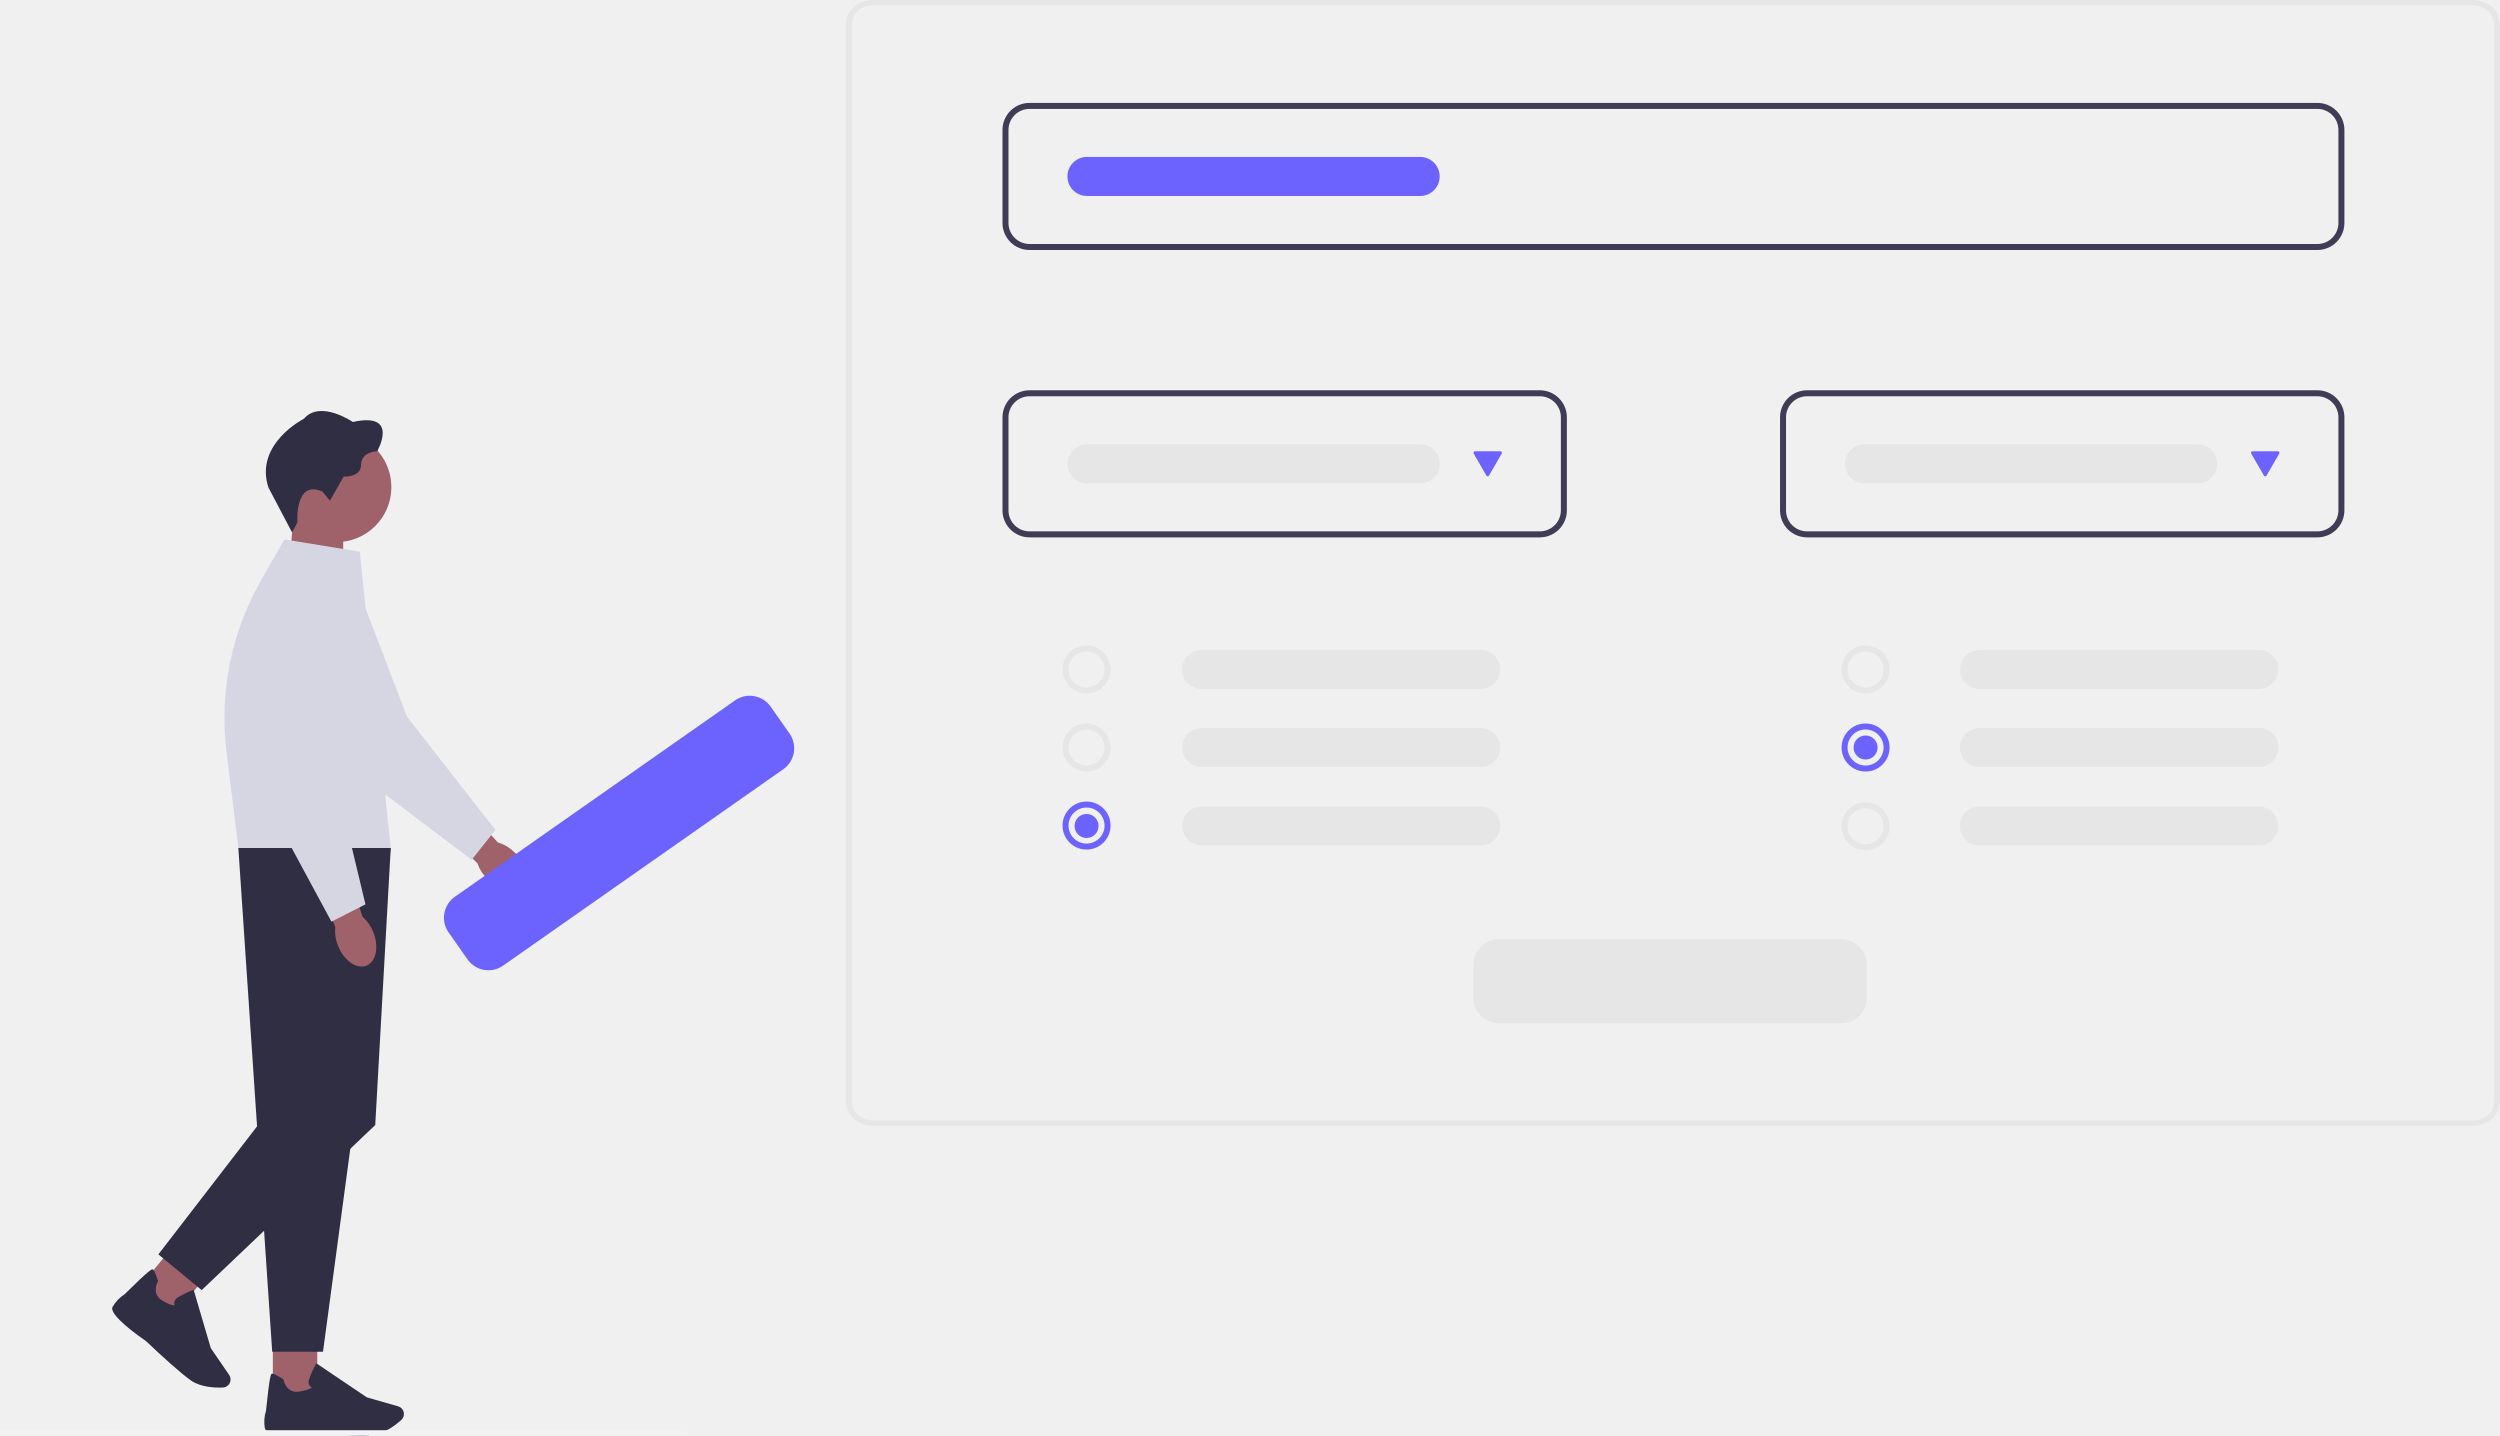
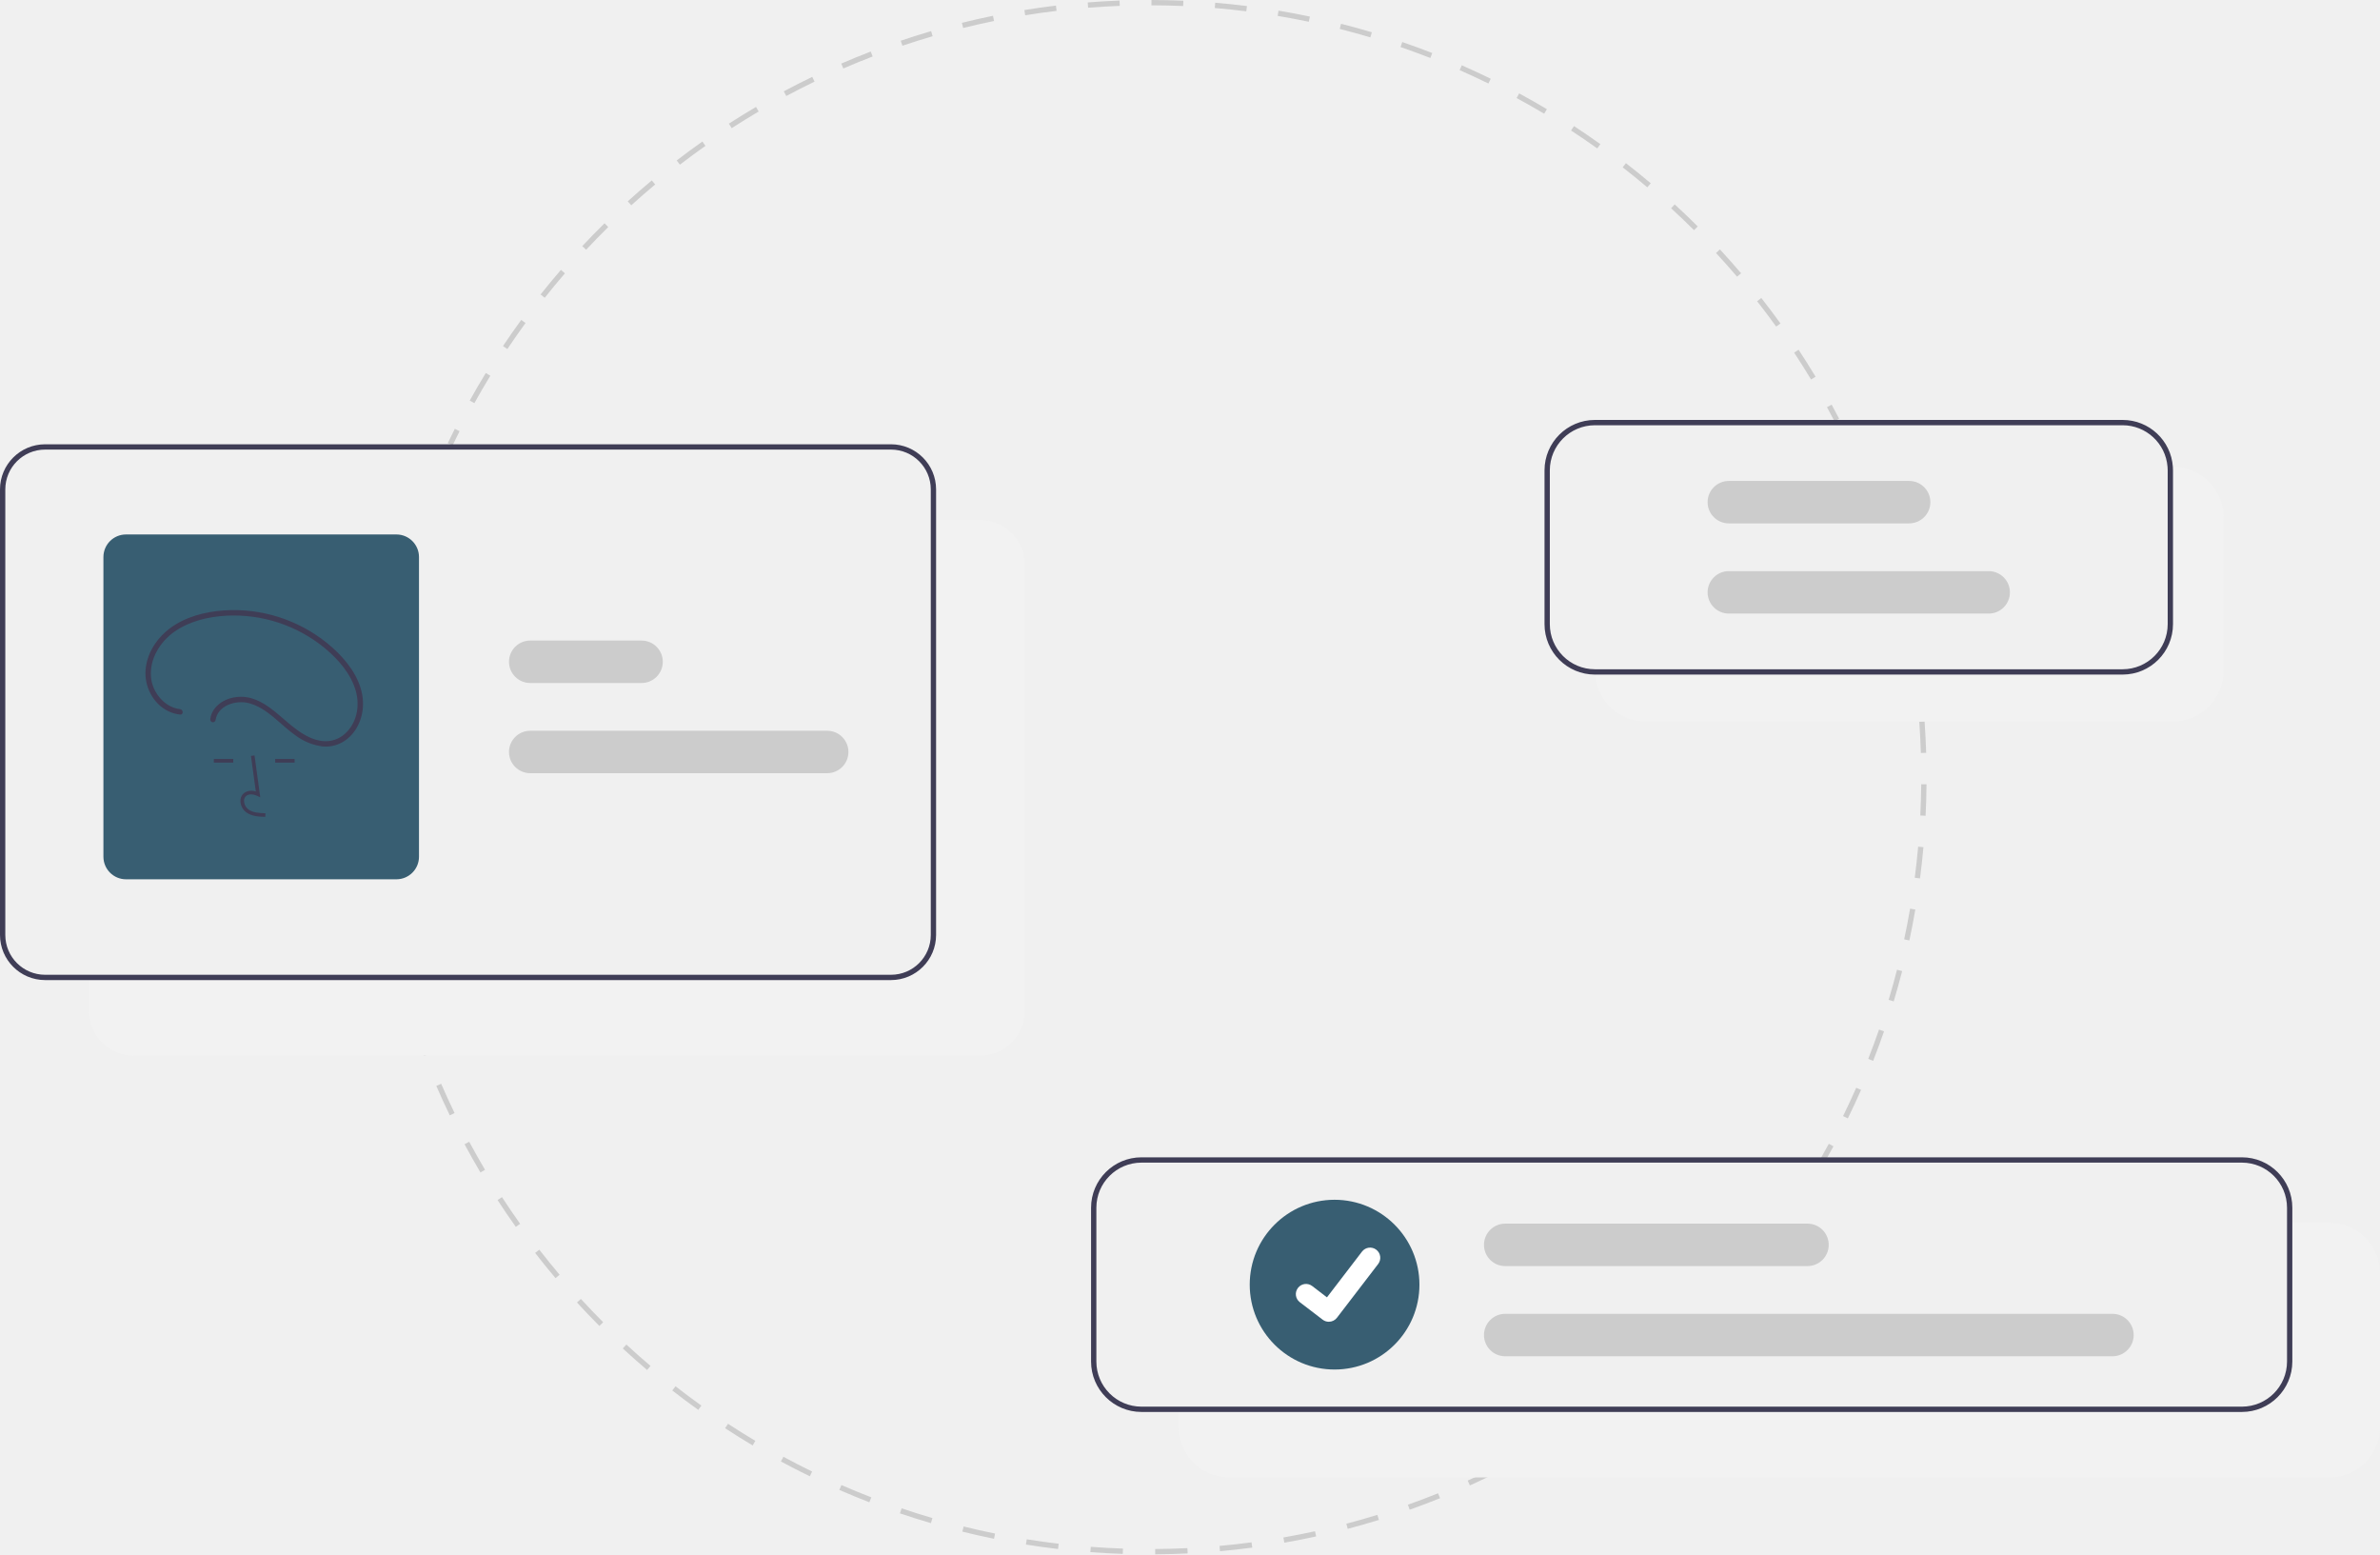
- <svg xmlns="http://www.w3.org/2000/svg" width="800.283" height="459.452" viewBox="0 0 800.283 459.452" role="img" artist="Katerina Limpitsouni" source="https://undraw.co/">
-   <g transform="translate(-560.001 -310)">
-     <g transform="translate(595.918 441.564)">
-       <path d="M456.278,312.134h0a12.465,12.465,0,0,0-5.2-3.049L436.759,293.47l-7.552,7.24,15.349,15.064a12.238,12.238,0,0,0,3.26,5.033c3.674,3.511,8.544,4.415,10.88,2.017s1.263-7.179-2.4-10.684h-.014Z" transform="translate(-327.646 -170.988)" fill="#9f616a" />
-       <path d="M515.059,270.541l-7.607,9.563-39.318-29.762-.034-.068L445.124,207.4a14.706,14.706,0,1,1,26.7-12.2l14.908,39.019,28.329,36.309Z" transform="translate(-392.397 -136.424)" fill="#d6d6e3" />
-       <path d="M516.754,164.58h16.029v25.429L515.11,184.2Z" transform="translate(-458.837 -129.638)" fill="#9f616a" />
-       <path d="M527.619,140.7a17.6,17.6,0,1,1-17.6-17.6A17.6,17.6,0,0,1,527.619,140.7Z" transform="translate(-438.256 -116.33)" fill="#9f616a" />
-       <path d="M506.612,148.761l-1.718,3.26-7.58-14.405c-4.564-13.978,11.376-22.005,11.376-22.005,5.2-6.126,15.655,1.039,15.655,1.039,15.078-3.348,7.8,9.359,7.8,9.359S527,126.124,527,130.28s-5.6,3.871-5.6,3.871l-4.388,7.682-2.425-2.948C505.573,135.068,506.612,148.761,506.612,148.761Z" transform="translate(-447.31 -113.133)" fill="#2f2e43" />
-       <rect width="14.222" height="20.178" transform="translate(51.423 295.497)" fill="#9f616a" />
-       <path d="M517.326,585.018c-6.242,0-15.356-.652-15.424-.659-2.438.217-14.609,1.175-15.214-1.61a11.96,11.96,0,0,1,.38-5.6c1.175-11.634,1.61-11.77,1.868-11.845.414-.122,1.623.455,3.586,1.718l.122.081.027.143c.034.177.9,4.449,5.026,3.8,2.825-.448,3.742-1.073,4.034-1.379a1.738,1.738,0,0,1-.747-.625,2.185,2.185,0,0,1-.156-1.82,28.807,28.807,0,0,1,2.187-4.91l.183-.326,16.164,10.908,9.984,2.853a2.555,2.555,0,0,1,1.664,1.474h0a2.575,2.575,0,0,1-.652,2.907c-1.813,1.63-5.42,4.422-9.2,4.768-1.005.1-2.336.129-3.831.129h0Z" transform="translate(-437.832 -257.131)" fill="#2f2e43" />
-       <rect width="14.222" height="20.178" transform="matrix(-0.771, -0.637, 0.637, -0.771, 19.411, 289.863)" fill="#9f616a" />
-       <path d="M590.468,550.994c-4.809-3.98-11.417-10.29-11.465-10.337-2.017-1.379-12.008-8.4-10.7-10.935a11.851,11.851,0,0,1,3.865-4.075c8.32-8.225,8.734-8.048,8.986-7.94.4.17.964,1.379,1.671,3.606l.041.136-.068.129c-.1.163-2.146,4.014,1.447,6.133,2.465,1.453,3.566,1.555,3.987,1.508a1.733,1.733,0,0,1-.177-.964,2.19,2.19,0,0,1,1.039-1.5,28.9,28.9,0,0,1,4.815-2.391l.346-.136,5.5,18.7,5.875,8.564a2.577,2.577,0,0,1,.34,2.2h0a2.583,2.583,0,0,1-2.357,1.827c-2.431.1-6.989-.048-10.12-2.187-.829-.571-1.875-1.392-3.029-2.343h0Z" transform="translate(-568.188 -242.919)" fill="#2f2e43" />
-       <path d="M541.479,319.1,519.8,480.358H503.54L492.7,319.1h48.786Z" transform="translate(-452.32 -179.211)" fill="#2f2e43" />
-       <path d="M525.077,407.183,492.7,449.19l13.855,11.444,55.564-52.847,4.965-88.688-9.936,8.884Z" transform="translate(-477.918 -179.211)" fill="#2f2e43" />
-       <path d="M535.992,177.582l9.936,94.861H497.143l-3.783-30.787a88.842,88.842,0,0,1,11.057-54.905L511.9,173.67l24.091,3.912h0Z" transform="translate(-456.763 -132.554)" fill="#d6d6e3" />
-       <path d="M519.414,346.939h0a12.427,12.427,0,0,0-3.464-4.931L509.4,321.85l-9.882,3.457,7.709,20.07a12.168,12.168,0,0,0,.876,5.936c1.881,4.714,5.943,7.559,9.06,6.35s4.123-6.011,2.241-10.724Z" transform="translate(-435.811 -180.093)" fill="#9f616a" />
-       <path d="M542.08,297.425l-10.887,5.542-23.425-43.393V259.5l-3.117-48.541a14.707,14.707,0,1,1,29.354,0l-2.628,41.681,10.7,44.792h0Z" transform="translate(-461.01 -139.496)" fill="#d6d6e3" />
-     </g>
-     <path d="M656.482,526.506H144.27c-4.774,0-8.644-3.443-8.649-7.686v-345c.006-4.243,3.875-7.681,8.649-7.686H656.482c4.775,0,8.644,3.443,8.649,7.686v345C665.125,523.063,661.256,526.5,656.482,526.506ZM144.27,167.84c-3.713,0-6.723,2.678-6.727,5.978v345c0,3.3,3.014,5.974,6.727,5.978H656.482c3.713,0,6.723-2.678,6.727-5.978v-345c0-3.3-3.014-5.974-6.727-5.978Z" transform="translate(695.152 143.868)" fill="#e6e6e6" />
-     <path d="M608.538,260.221H196.27a8.659,8.659,0,0,1-8.649-8.649V221.781a8.659,8.659,0,0,1,8.649-8.649H608.538a8.659,8.659,0,0,1,8.649,8.649v29.791a8.659,8.659,0,0,1-8.649,8.649ZM196.27,215.054a6.735,6.735,0,0,0-6.727,6.727v29.791a6.735,6.735,0,0,0,6.727,6.727H608.538a6.735,6.735,0,0,0,6.727-6.727V221.781a6.735,6.735,0,0,0-6.727-6.727Z" transform="translate(693.289 129.81)" fill="#3f3d56" />
-     <path d="M359.64,343.221H196.27a8.659,8.659,0,0,1-8.649-8.649V304.781a8.659,8.659,0,0,1,8.649-8.649H359.64a8.659,8.659,0,0,1,8.649,8.649v29.791A8.659,8.659,0,0,1,359.64,343.221ZM196.27,298.054a6.735,6.735,0,0,0-6.727,6.727v29.791a6.735,6.735,0,0,0,6.727,6.727H359.64a6.735,6.735,0,0,0,6.727-6.727V304.781a6.735,6.735,0,0,0-6.727-6.727Z" transform="translate(693.289 138.798)" fill="#3f3d56" />
-     <path d="M618.64,343.221H455.27a8.659,8.659,0,0,1-8.649-8.649V304.781a8.659,8.659,0,0,1,8.649-8.649H618.64a8.659,8.659,0,0,1,8.649,8.649v29.791a8.659,8.659,0,0,1-8.649,8.649ZM455.27,298.054a6.735,6.735,0,0,0-6.727,6.727v29.791a6.734,6.734,0,0,0,6.727,6.727H618.64a6.735,6.735,0,0,0,6.727-6.727V304.781a6.735,6.735,0,0,0-6.727-6.727Z" transform="translate(683.188 138.798)" fill="#3f3d56" />
-     <path d="M621.343,540.04H511.789a8.178,8.178,0,0,1-8.168-8.169V521.3a8.178,8.178,0,0,1,8.168-8.168H621.343a8.178,8.178,0,0,1,8.168,8.168v10.571A8.178,8.178,0,0,1,621.343,540.04Z" transform="translate(528.053 97.513)" fill="#e6e6e6" />
-     <path d="M215.309,396.508A7.688,7.688,0,1,1,223,388.82a7.688,7.688,0,0,1-7.688,7.688Zm0-13.454a5.766,5.766,0,1,0,5.766,5.766A5.766,5.766,0,0,0,215.309,383.054Z" transform="translate(692.508 135.482)" fill="#e6e6e6" />
-     <path d="M215.309,422.508A7.688,7.688,0,1,1,223,414.82a7.688,7.688,0,0,1-7.688,7.688Zm0-13.454a5.766,5.766,0,1,0,5.766,5.766A5.766,5.766,0,0,0,215.309,409.054Z" transform="translate(692.508 134.469)" fill="#e6e6e6" />
-     <path d="M215.309,448.508A7.688,7.688,0,1,1,223,440.82a7.688,7.688,0,0,1-7.688,7.688Zm0-13.454a5.766,5.766,0,1,0,5.766,5.766,5.766,5.766,0,0,0-5.766-5.766Z" transform="translate(692.508 133.454)" fill="#6c63ff" />
-     <path d="M254.367,382.632a6.246,6.246,0,0,0,0,12.493H343.74a6.246,6.246,0,0,0,0-12.493Z" transform="translate(690.25 135.424)" fill="#e6e6e6" />
-     <path d="M254.367,408.632a6.247,6.247,0,0,0,0,12.493H343.74a6.246,6.246,0,0,0,0-12.493Z" transform="translate(690.25 134.41)" fill="#e6e6e6" />
-     <path d="M254.367,434.632a6.247,6.247,0,0,0,0,12.493H343.74a6.246,6.246,0,0,0,0-12.493Z" transform="translate(690.25 133.527)" fill="#e6e6e6" />
-     <path d="M474.809,396.508a7.688,7.688,0,1,1,7.688-7.688A7.688,7.688,0,0,1,474.809,396.508Zm0-13.454a5.766,5.766,0,1,0,5.766,5.766,5.766,5.766,0,0,0-5.766-5.766Z" transform="translate(682.387 135.482)" fill="#e6e6e6" />
-     <path d="M474.809,422.508a7.688,7.688,0,1,1,7.688-7.688,7.688,7.688,0,0,1-7.688,7.688Zm0-13.454a5.766,5.766,0,1,0,5.766,5.766,5.766,5.766,0,0,0-5.766-5.766Z" transform="translate(682.387 134.469)" fill="#6c63ff" />
-     <path d="M474.809,448.508a7.688,7.688,0,1,1,7.688-7.688A7.688,7.688,0,0,1,474.809,448.508Zm0-13.454a5.766,5.766,0,1,0,5.766,5.766,5.766,5.766,0,0,0-5.766-5.766Z" transform="translate(682.387 133.669)" fill="#e6e6e6" />
-     <path d="M512.867,382.632a6.246,6.246,0,1,0,0,12.493H602.24a6.246,6.246,0,1,0,0-12.493Z" transform="translate(680.848 135.424)" fill="#e6e6e6" />
-     <path d="M512.867,408.632a6.247,6.247,0,1,0,0,12.493H602.24a6.246,6.246,0,1,0,0-12.493Z" transform="translate(680.848 134.41)" fill="#e6e6e6" />
-     <path d="M512.867,434.632a6.247,6.247,0,1,0,0,12.493H602.24a6.246,6.246,0,1,0,0-12.493Z" transform="translate(680.848 133.527)" fill="#e6e6e6" />
-     <path d="M215.494,314.132a6.246,6.246,0,0,0,0,12.493H322.165a6.246,6.246,0,1,0,0-12.493Z" transform="translate(692.445 138.096)" fill="#e6e6e6" />
-     <path d="M215.494,231.132a6.246,6.246,0,0,0,0,12.493H322.165a6.246,6.246,0,1,0,0-12.493Z" transform="translate(692.445 129.107)" fill="#6c63ff" />
-     <path d="M344.984,316.456a.48.48,0,0,0-.416.721l4.079,7.064a.481.481,0,0,0,.832,0l4.079-7.064a.48.48,0,0,0-.416-.721Z" transform="translate(687.17 138.006)" fill="#6c63ff" />
-     <path d="M474.494,314.132a6.246,6.246,0,0,0,0,12.493H581.165a6.246,6.246,0,0,0,0-12.493Z" transform="translate(682.344 138.096)" fill="#e6e6e6" />
-     <path d="M603.984,316.456a.48.48,0,0,0-.416.721l4.079,7.064a.481.481,0,0,0,.833,0l4.078-7.064a.48.48,0,0,0-.416-.721Z" transform="translate(677.068 138.006)" fill="#6c63ff" />
-     <ellipse cx="3.844" cy="3.844" rx="3.844" ry="3.844" transform="translate(1153.354 545.445)" fill="#6c63ff" />
-     <ellipse cx="3.844" cy="3.844" rx="3.844" ry="3.844" transform="translate(903.975 570.562)" fill="#6c63ff" />
-     <path d="M960.05,733.1H742.512a.809.809,0,0,1,0-1.617H960.05a.809.809,0,0,1,0,1.617Z" transform="translate(-181.703 36.347)" fill="#f2f2f2" />
-     <path d="M621.343,540.04H511.789a8.178,8.178,0,0,1-8.168-8.169V521.3a8.178,8.178,0,0,1,8.168-8.168H621.343a8.178,8.178,0,0,1,8.168,8.168v10.571A8.178,8.178,0,0,1,621.343,540.04Z" transform="matrix(0.819, -0.574, 0.574, 0.819, -8.102, 470.589)" fill="#6c63ff" />
-   </g>
+ <svg xmlns="http://www.w3.org/2000/svg" width="897.5" height="585.991" viewBox="0 0 897.5 585.991" role="img" artist="Katerina Limpitsouni" source="https://undraw.co/">
+   <path d="M748.235,693.189l-1.118-1.658q2.479-1.671,4.922-3.389l1.151,1.636Q750.731,691.508,748.235,693.189Z" transform="translate(-151.25 -157.0044)" fill="#ccc" />
+   <path d="M586.882,742.996l-.014-2c4.044-.029,8.132-.142,12.15-.336l.097,1.998C595.069,742.853,590.953,742.966,586.882,742.996Zm-12.235-.163c-4.061-.138-8.171-.362-12.218-.667l.15-1.994c4.019.303,8.102.526,12.135.662Zm36.671-1.018-.179-1.992c4.014-.36,8.077-.811,12.076-1.339l.262,1.982C619.45,740.999,615.359,741.452,611.318,741.815Zm-61.069-.821c-4.042-.474-8.12-1.039-12.121-1.679l.316-1.975c3.973.635,8.023,1.196,12.038,1.667Zm85.32-2.382-.344-1.97c3.969-.694,7.98-1.482,11.922-2.344l.427,1.954C643.604,737.119,639.565,737.913,635.569,738.611Zm-109.48-1.481c-3.979-.809-7.996-1.713-11.938-2.688l.48-1.941c3.915.968,7.904,1.866,11.856,2.669Zm133.381-3.74-.508-1.935c3.9-1.025,7.831-2.148,11.684-3.336l.59,1.911C667.355,731.227,663.396,732.357,659.469,733.39Zm-157.161-2.145c-3.902-1.142-7.836-2.384-11.693-3.691l.642-1.895c3.831,1.299,7.738,2.532,11.613,3.666Zm180.54-5.068L682.179,724.293c3.8-1.35,7.623-2.799,11.363-4.307l.748,1.854C690.524,723.359,686.675,724.819,682.848,726.178Zm-203.758-2.804c-3.797-1.469-7.611-3.037-11.335-4.661l.799-1.833c3.699,1.613,7.487,3.17,11.258,4.629Zm226.45-6.348-.826-1.821c3.678-1.667,7.366-3.432,10.962-5.247l.901,1.785C712.957,713.57,709.243,715.348,705.54,717.026Zm-248.913-3.446c-3.655-1.78-7.322-3.662-10.9-5.594l.95-1.76c3.553,1.918,7.195,3.788,10.825,5.556ZM727.385,706.002l-.975-1.746c3.523-1.967,7.051-4.035,10.485-6.146l1.047,1.704C734.484,701.939,730.932,704.021,727.385,706.002Zm-292.311-4.061c-3.489-2.077-6.984-4.259-10.39-6.484l1.094-1.674c3.383,2.21,6.854,4.377,10.319,6.439Zm-20.499-13.395c-3.302-2.36-6.603-4.825-9.811-7.325l1.229-1.577c3.186,2.483,6.464,4.931,9.744,7.275Zm-19.307-15.05c-3.1-2.631-6.184-5.36-9.166-8.112l1.356-1.47c2.962,2.733,6.025,5.444,9.104,8.057Zm-17.985-16.596c-2.868-2.876-5.714-5.851-8.459-8.842l1.474-1.353c2.726,2.971,5.552,5.925,8.401,8.782ZM360.74,638.875c-2.616-3.099-5.204-6.298-7.694-9.51l1.581-1.226c2.473,3.189,5.044,6.367,7.642,9.445ZM345.755,619.544c-2.351-3.309-4.665-6.711-6.875-10.113l1.677-1.09c2.195,3.379,4.493,6.759,6.828,10.045ZM332.433,599.041c-2.068-3.492-4.088-7.075-6.006-10.647l1.762-.946c1.905,3.548,3.912,7.106,5.965,10.575Zm-11.56-21.535c-1.767-3.649-3.48-7.387-5.093-11.107l1.835-.795c1.601,3.695,3.303,7.406,5.058,11.031Zm-9.713-22.415c-1.456-3.789-2.851-7.658-4.145-11.5l1.895-.639c1.286,3.816,2.67,7.659,4.117,11.421Z" transform="translate(-151.25 -157.0044)" fill="#ccc" />
+   <path d="M303.322,531.808q-.838-2.887-1.618-5.799l1.932-.518q.774,2.892,1.607,5.759Z" transform="translate(-151.25 -157.0044)" fill="#ccc" />
+   <path d="M873.943,417.392q-.332-2.977-.723-5.935l1.983-.263q.394,2.979.729,5.976Z" transform="translate(-151.25 -157.0044)" fill="#ccc" />
+   <path d="M848.066,578.66l-1.796-.879c1.718-3.51,3.388-7.104,4.963-10.684l1.831.806C851.477,571.507,849.796,575.126,848.066,578.66Zm9.552-21.71-1.862-.73c1.427-3.638,2.799-7.356,4.077-11.052l1.89.653C860.437,549.542,859.056,553.286,857.618,556.95Zm7.754-22.416-1.916-.576c1.127-3.749,2.192-7.567,3.163-11.349l1.937.498C867.579,526.914,866.507,530.759,865.372,534.534Zm5.9-22.975-1.956-.418c.817-3.823,1.567-7.715,2.228-11.57l1.971.338C872.851,503.791,872.096,507.71,871.273,511.559Zm4.013-23.381-1.983-.258c.504-3.871.936-7.812,1.284-11.713l1.992.178C876.228,480.313,875.793,484.281,875.285,488.178Zm2.11-23.63-1.998-.098c.191-3.898.305-7.862.34-11.779l2,.018C877.702,456.633,877.587,460.623,877.395,464.548Zm-1.785-23.662c-.12-3.91-.321-7.868-.598-11.764l1.995-.142c.278,3.922.48,7.907.602,11.844Z" transform="translate(-151.25 -157.0044)" fill="#ccc" />
+   <path d="M839.736,594.437l-1.739-.987q1.474-2.597,2.896-5.227l1.759.951Q841.221,591.822,839.736,594.437Z" transform="translate(-151.25 -157.0044)" fill="#ccc" />
+   <path d="M321.923,324.933l-1.805-.86q1.296-2.719,2.647-5.408l1.787.897Q323.211,322.233,321.923,324.933Z" transform="translate(-151.25 -157.0044)" fill="#ccc" />
+   <path d="M330.136,308.993l-1.749-.971c1.939-3.494,3.977-6.993,6.056-10.401l1.707,1.042C334.085,302.048,332.062,305.523,330.136,308.993Zm504.064-8.926c-2.043-3.392-4.187-6.792-6.373-10.105l1.669-1.102c2.201,3.336,4.36,6.76,6.417,10.174Zm-491.615-11.481-1.663-1.11c2.219-3.322,4.537-6.644,6.89-9.872l1.616,1.178C347.092,281.988,344.789,285.287,342.585,288.586Zm478.46-8.46c-2.318-3.218-4.734-6.432-7.18-9.551l1.574-1.234c2.463,3.141,4.895,6.376,7.229,9.616Zm-464.378-10.86-1.567-1.243c2.484-3.13,5.066-6.25,7.673-9.274l1.514,1.307C361.698,263.058,359.134,266.157,356.667,269.266Zm449.634-7.941c-2.575-3.021-5.246-6.027-7.937-8.935l1.468-1.358c2.71,2.928,5.398,5.954,7.991,8.996ZM372.278,251.164l-1.46-1.367c2.728-2.914,5.555-5.812,8.403-8.615l1.403,1.425C377.795,245.391,374.987,248.27,372.278,251.164Zm417.79-7.378c-2.81-2.798-5.717-5.577-8.641-8.259l1.352-1.474c2.944,2.701,5.871,5.499,8.7,8.316ZM389.311,234.398l-1.344-1.481c2.957-2.682,6.01-5.34,9.076-7.9l1.282,1.535C395.28,229.094,392.247,231.734,389.311,234.398Zm383.145-6.771c-3.031-2.561-6.156-5.094-9.288-7.528l1.227-1.579c3.154,2.451,6.3,5.001,9.352,7.58Zm-364.803-8.547-1.218-1.586c3.165-2.431,6.425-4.83,9.689-7.132l1.152,1.635C414.032,214.283,410.795,216.666,407.652,219.08Zm345.927-6.124c-3.231-2.305-6.553-4.574-9.874-6.744l1.094-1.674c3.344,2.185,6.688,4.469,9.942,6.791ZM427.179,205.314,426.095,203.633c3.353-2.164,6.798-4.288,10.239-6.313l1.015,1.724C433.931,201.056,430.51,203.165,427.179,205.314Zm306.381-5.436c-3.406-2.031-6.904-4.021-10.396-5.912l.953-1.759c3.516,1.905,7.038,3.908,10.468,5.953Zm-285.795-6.682-.943-1.764c3.522-1.883,7.129-3.716,10.721-5.45l.869,1.801C454.846,189.505,451.264,191.327,447.765,193.196Zm264.768-4.71c-3.574-1.749-7.225-3.443-10.851-5.036l.804-1.831c3.651,1.604,7.327,3.31,10.925,5.071Zm-243.261-5.67-.794-1.836c3.66-1.583,7.405-3.113,11.131-4.546l.718,1.867C476.626,179.724,472.907,181.243,469.272,182.816Zm221.36-3.95c-3.697-1.444-7.476-2.832-11.233-4.124l.65-1.892c3.783,1.301,7.588,2.698,11.311,4.152Zm-199.077-4.619-.64-1.895c3.784-1.278,7.641-2.493,11.464-3.611l.561,1.92C499.143,171.771,495.312,172.978,491.555,174.247Zm176.448-3.16c-3.808-1.135-7.69-2.205-11.539-3.181l.491-1.938c3.876.982,7.785,2.06,11.619,3.202Zm-153.542-3.538-.481-1.941c3.874-.96,7.817-1.853,11.719-2.65l.401,1.959C522.225,165.709,518.309,166.595,514.462,167.549Zm130.338-2.342c-3.871-.812-7.822-1.557-11.745-2.212l.33-1.973c3.95.66,7.929,1.41,11.826,2.228Zm-106.944-2.444-.32-1.975c3.941-.639,7.951-1.204,11.916-1.679l.238,1.985C545.752,161.566,541.77,162.128,537.856,162.762Zm83.373-1.495c-3.927-.491-7.926-.909-11.886-1.24l.167-1.993c3.988.333,8.015.753,11.969,1.249Zm-59.646-1.355-.157-1.994c3.979-.313,8.021-.549,12.013-.701l.076,1.999C569.55,159.367,565.535,159.601,561.583,159.913Zm35.832-.639c-3.96-.169-7.98-.26-11.949-.27l.005-2c3.995.01,8.042.101,12.029.271Z" transform="translate(-151.25 -157.0044)" fill="#ccc" />
+   <path d="M843.018,315.788q-1.382-2.654-2.816-5.274l1.754-.96q1.444,2.639,2.835,5.311Z" transform="translate(-151.25 -157.0044)" fill="#ccc" />
+   <path d="M520.75,353.003h-18.5v156.5a15.018,15.018,0,0,1-15,15H184.75v13.5a17.024,17.024,0,0,0,17,17h319a17.024,17.024,0,0,0,17-17v-168A17.024,17.024,0,0,0,520.75,353.003Z" transform="translate(-151.25 -157.0044)" fill="#f2f2f2" />
+   <path d="M487.25,324.503h-319a17.024,17.024,0,0,0-17,17v168a17.024,17.024,0,0,0,17,17h319a17.024,17.024,0,0,0,17-17v-168A17.024,17.024,0,0,0,487.25,324.503Zm15,185a15.018,15.018,0,0,1-15,15h-319a15.018,15.018,0,0,1-15-15v-168a15.018,15.018,0,0,1,15-15h319a15.018,15.018,0,0,1,15,15Z" transform="translate(-151.25 -157.0044)" fill="#3f3d56" />
+   <path d="M463.191,448.503h-112a8,8,0,1,1,0-16h112a8,8,0,0,1,0,16Z" transform="translate(-151.25 -157.0044)" fill="#ccc" />
+   <path d="M393.191,414.503h-42a8,8,0,1,1,0-16h42a8,8,0,0,1,0,16Z" transform="translate(-151.25 -157.0044)" fill="#ccc" />
+   <path d="M300.75,488.503h-102a8.51,8.51,0,0,1-8.5-8.5v-113a8.51,8.51,0,0,1,8.5-8.5h102a8.51,8.51,0,0,1,8.5,8.5v113A8.51,8.51,0,0,1,300.75,488.503Z" transform="translate(-151.25 -157.0044)" fill="#385e72" />
+   <path d="M251.294,464.966c-2.249-.063-5.048-.141-7.203-1.716a5.533,5.533,0,0,1-2.177-4.131,3.721,3.721,0,0,1,1.265-3.056,4.802,4.802,0,0,1,4.543-.654l-1.836-13.418,1.348-.185,2.159,15.775-1.125-.516c-1.305-.599-3.096-.903-4.209.038a2.39,2.39,0,0,0-.784,1.969,4.181,4.181,0,0,0,1.62,3.08c1.677,1.226,3.908,1.384,6.439,1.455Z" transform="translate(-151.25 -157.0044)" fill="#3f3d56" />
+   <rect x="80.643" y="286.144" width="7.327" height="1.36" fill="#3f3d56" />
+   <rect x="103.77" y="286.144" width="7.327" height="1.36" fill="#3f3d56" />
+   <path d="M219.163,424.362c-5.9-.673-10.47-6.326-10.972-12.063-.597-6.824,3.377-13.306,8.829-17.135,5.702-4.005,12.806-5.677,19.679-6.045a54.085,54.085,0,0,1,36.969,12.185c5.15,4.278,9.96,9.727,11.783,16.308,1.583,5.716.295,12.191-4.302,16.194a10.868,10.868,0,0,1-8.34,2.568c-3.567-.37-6.858-2.246-9.707-4.317-5.542-4.029-10.091-9.642-16.843-11.748-4.951-1.544-11.375-.185-14.4,4.292a8.149,8.149,0,0,0-1.301,3.414,1.057,1.057,0,0,0,.713,1.255,1.027,1.027,0,0,0,1.255-.713c.794-5.639,7.728-7.743,12.593-6.455,7.094,1.878,11.856,8.208,17.676,12.23a21.48,21.48,0,0,0,10.294,4.109,12.782,12.782,0,0,0,8.981-2.759c4.972-3.926,6.874-10.679,5.774-16.759-1.273-7.041-6.012-13.075-11.212-17.747a56.083,56.083,0,0,0-38.327-14.159c-7.192.165-14.697,1.65-20.893,5.452-6.01,3.687-10.656,9.857-11.263,17.028-.534,6.312,2.852,12.914,8.665,15.679a13.57,13.57,0,0,0,4.348,1.227c1.303.149,1.292-1.893,0-2.041Z" transform="translate(-151.25 -157.0044)" fill="#3f3d56" />
+   <path d="M1029.75,618.003h-16.06v52.32a17.024,17.024,0,0,1-17,17H595.75v7.68a19.017,19.017,0,0,0,19,19h415a19.017,19.017,0,0,0,19-19v-58A19.017,19.017,0,0,0,1029.75,618.003Z" transform="translate(-151.25 -157.0044)" fill="#f2f2f2" />
+   <path d="M996.69,593.323h-415a19.017,19.017,0,0,0-19,19v58a19.017,19.017,0,0,0,19,19h415a19.017,19.017,0,0,0,19-19v-58A19.017,19.017,0,0,0,996.69,593.323Zm17,77a17.024,17.024,0,0,1-17,17h-415a17.024,17.024,0,0,1-17-17v-58a17.024,17.024,0,0,1,17-17h415a17.024,17.024,0,0,1,17,17Z" transform="translate(-151.25 -157.0044)" fill="#3f3d56" />
+   <path d="M654.521,609.326a32,32,0,1,0,32,32A32.037,32.037,0,0,0,654.521,609.326Z" transform="translate(-151.25 -157.0044)" fill="#385e72" />
+   <path d="M947.86,668.326h-229a8,8,0,1,1,0-16h229a8,8,0,0,1,0,16Z" transform="translate(-151.25 -157.0044)" fill="#ccc" />
+   <path d="M832.86,634.326h-114a8,8,0,1,1,0-16h114a8,8,0,0,1,0,16Z" transform="translate(-151.25 -157.0044)" fill="#ccc" />
+   <path id="b075a903-93c9-45c1-bbfc-445555d45864-411" data-name="Path 395" d="M652.351,655.318a3.812,3.812,0,0,1-2.293-.762l-.041-.031-8.638-6.608a3.839,3.839,0,0,1,4.671-6.093l5.595,4.29L664.866,628.867a3.837,3.837,0,0,1,5.38-.711l.001.001-.082.114.084-.114a3.842,3.842,0,0,1,.71,5.381l-15.551,20.279a3.839,3.839,0,0,1-3.053,1.497Z" transform="translate(-151.25 -157.0044)" fill="#fff" />
+   <path d="M970.75,333.003h-2.12q.06.645.06,1.32v58a17.024,17.024,0,0,1-17,17H752.75v.68c0,.44.02.88.05,1.32a19.004,19.004,0,0,0,18.95,17.68h199a19.017,19.017,0,0,0,19-19v-58A19.017,19.017,0,0,0,970.75,333.003Z" transform="translate(-151.25 -157.0044)" fill="#f2f2f2" />
+   <path d="M970.64,333.003a19.004,19.004,0,0,0-18.95-17.68h-199a19.017,19.017,0,0,0-19,19v58a19.017,19.017,0,0,0,19,19h199a19.017,19.017,0,0,0,19-19v-58C970.69,333.883,970.67,333.443,970.64,333.003Zm-1.95,59.32a17.024,17.024,0,0,1-17,17h-199a17.024,17.024,0,0,1-17-17v-58a17.024,17.024,0,0,1,17-17h199a17.016,17.016,0,0,1,16.94,15.68q.06.645.06,1.32Z" transform="translate(-151.25 -157.0044)" fill="#3f3d56" />
+   <path d="M901.191,388.326h-98a8,8,0,1,1,0-16h98a8,8,0,0,1,0,16Z" transform="translate(-151.25 -157.0044)" fill="#ccc" />
+   <path d="M871.191,354.326h-68a8,8,0,1,1,0-16h68a8,8,0,0,1,0,16Z" transform="translate(-151.25 -157.0044)" fill="#ccc" />
</svg>
